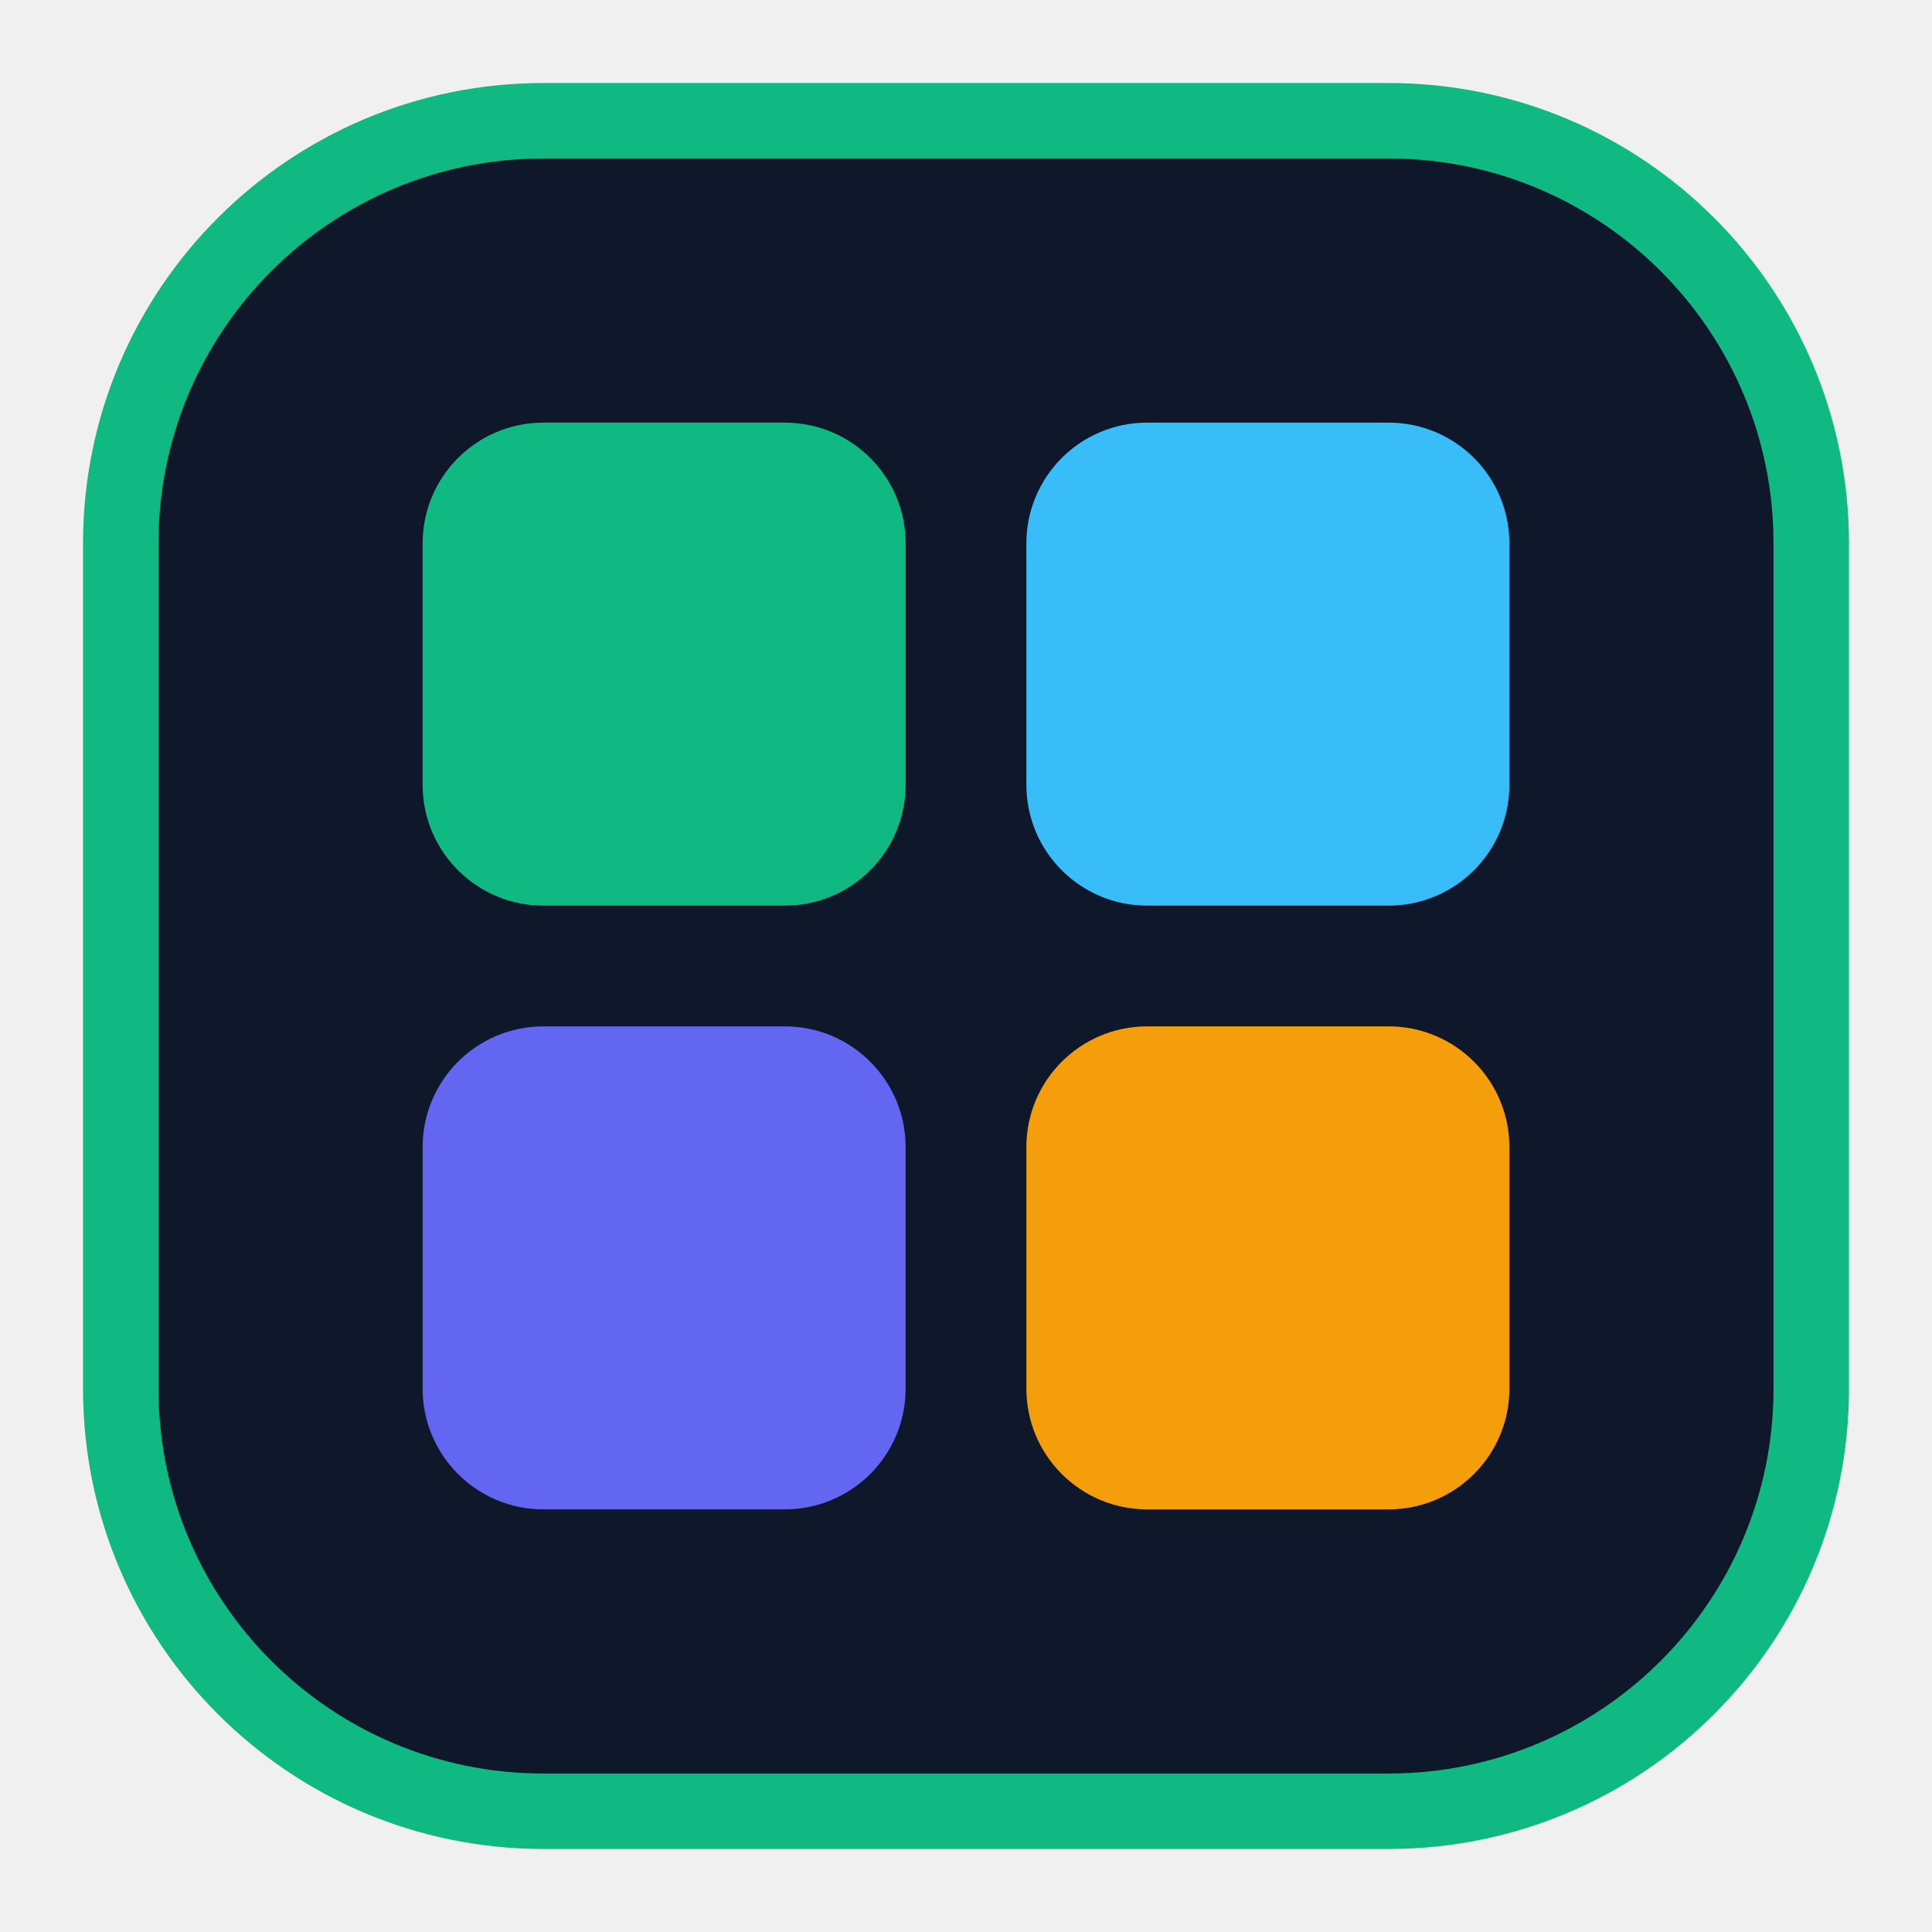
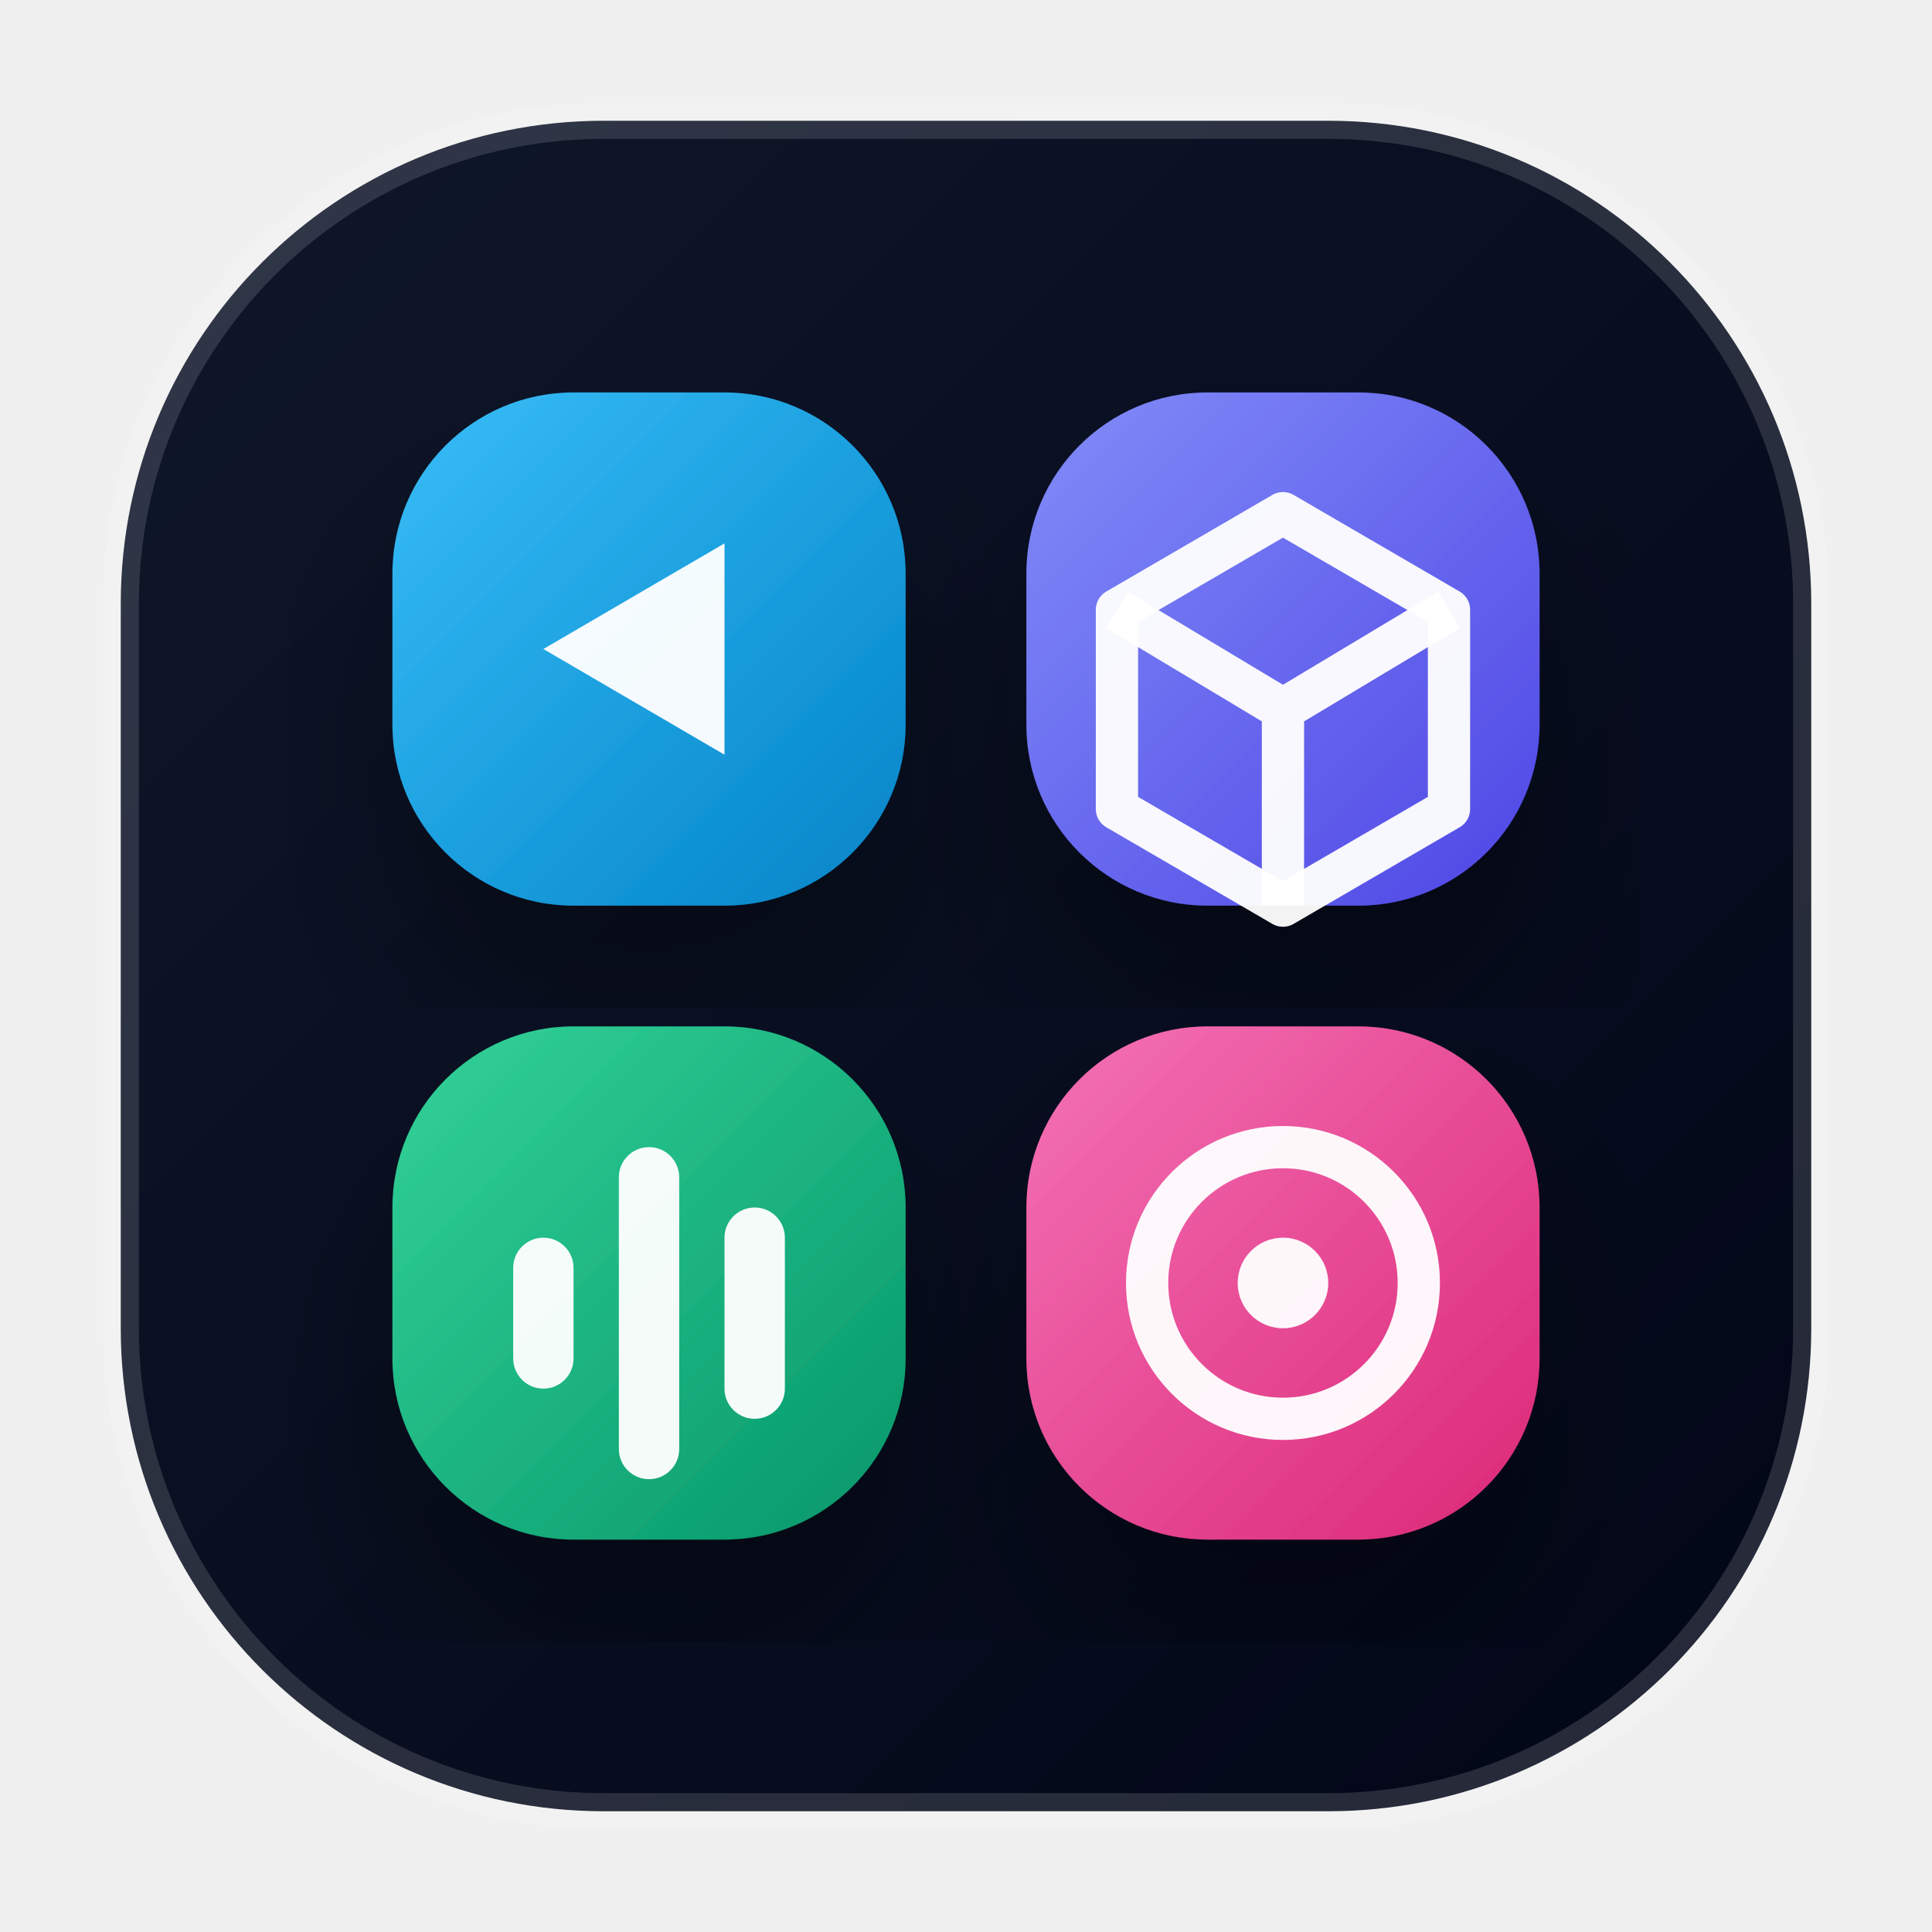
<svg xmlns="http://www.w3.org/2000/svg" viewBox="0 0 64 64" fill="none">
-   <rect x="4" y="4" width="56" height="56" rx="14" fill="#0F172A" stroke="#10B981" stroke-width="2.5" />
-   <rect x="14" y="14" width="16" height="16" rx="4" fill="#10B981" />
-   <rect x="34" y="14" width="16" height="16" rx="4" fill="#38BDF8" />
-   <rect x="14" y="34" width="16" height="16" rx="4" fill="#6366F1" />
-   <rect x="34" y="34" width="16" height="16" rx="4" fill="#F59E0B" />
+   <defs>
+     <linearGradient id="oc_base_grad" x1="0%" y1="0%" x2="100%" y2="100%">
+       <stop offset="0%" stop-color="#0F172A" />
+       <stop offset="100%" stop-color="#020617" />
+     </linearGradient>
+     <linearGradient id="oc_tile_1" x1="0%" y1="0%" x2="100%" y2="100%">
+       <stop offset="0%" stop-color="#38BDF8" />
+       <stop offset="100%" stop-color="#0284C7" />
+     </linearGradient>
+     <linearGradient id="oc_tile_2" x1="0%" y1="0%" x2="100%" y2="100%">
+       <stop offset="0%" stop-color="#818CF8" />
+       <stop offset="100%" stop-color="#4F46E5" />
+     </linearGradient>
+     <linearGradient id="oc_tile_3" x1="0%" y1="0%" x2="100%" y2="100%">
+       <stop offset="0%" stop-color="#34D399" />
+       <stop offset="100%" stop-color="#059669" />
+     </linearGradient>
+     <linearGradient id="oc_tile_4" x1="0%" y1="0%" x2="100%" y2="100%">
+       <stop offset="0%" stop-color="#F472B6" />
+       <stop offset="100%" stop-color="#DB2777" />
+     </linearGradient>
+     <filter id="oc_glow" x="-20%" y="-20%" width="140%" height="140%">
+       <feDropShadow dx="0" dy="4" stdDeviation="3" flood-color="#000000" flood-opacity="0.35" />
+     </filter>
+   </defs>
+   <rect x="4" y="4" width="56" height="56" rx="16" fill="url(#oc_base_grad)" stroke="rgba(255,255,255,0.14)" stroke-width="1.2" />
+   <rect x="13" y="13" width="17" height="17" rx="6" fill="url(#oc_tile_1)" filter="url(#oc_glow)" />
+   <path d="M18 21.5L24 18L24 25L18 21.5Z" fill="#FFFFFF" fill-opacity="0.95" />
+   <rect x="34" y="13" width="17" height="17" rx="6" fill="url(#oc_tile_2)" filter="url(#oc_glow)" />
+   <path d="M42.5 17L48 20.2V26.8L42.5 30L37 26.8V20.2L42.5 17Z" stroke="#FFFFFF" stroke-width="1.4" stroke-linejoin="round" fill="none" opacity="0.95" />
+   <path d="M42.5 23.5L48 20.2M42.5 23.5V30M42.5 23.5L37 20.2" stroke="#FFFFFF" stroke-width="1.4" stroke-linejoin="round" opacity="0.95" />
+   <rect x="13" y="34" width="17" height="17" rx="6" fill="url(#oc_tile_3)" filter="url(#oc_glow)" />
+   <rect x="17" y="41" width="2" height="5" rx="1" fill="#FFFFFF" opacity="0.95" />
+   <rect x="20.5" y="38" width="2" height="11" rx="1" fill="#FFFFFF" opacity="0.95" />
+   <rect x="24" y="40" width="2" height="7" rx="1" fill="#FFFFFF" opacity="0.95" />
+   <rect x="34" y="34" width="17" height="17" rx="6" fill="url(#oc_tile_4)" filter="url(#oc_glow)" />
+   <circle cx="42.5" cy="42.5" r="4.5" stroke="#FFFFFF" stroke-width="1.4" fill="none" opacity="0.95" />
+   <circle cx="42.5" cy="42.5" r="1.5" fill="#FFFFFF" opacity="0.95" />
</svg>
